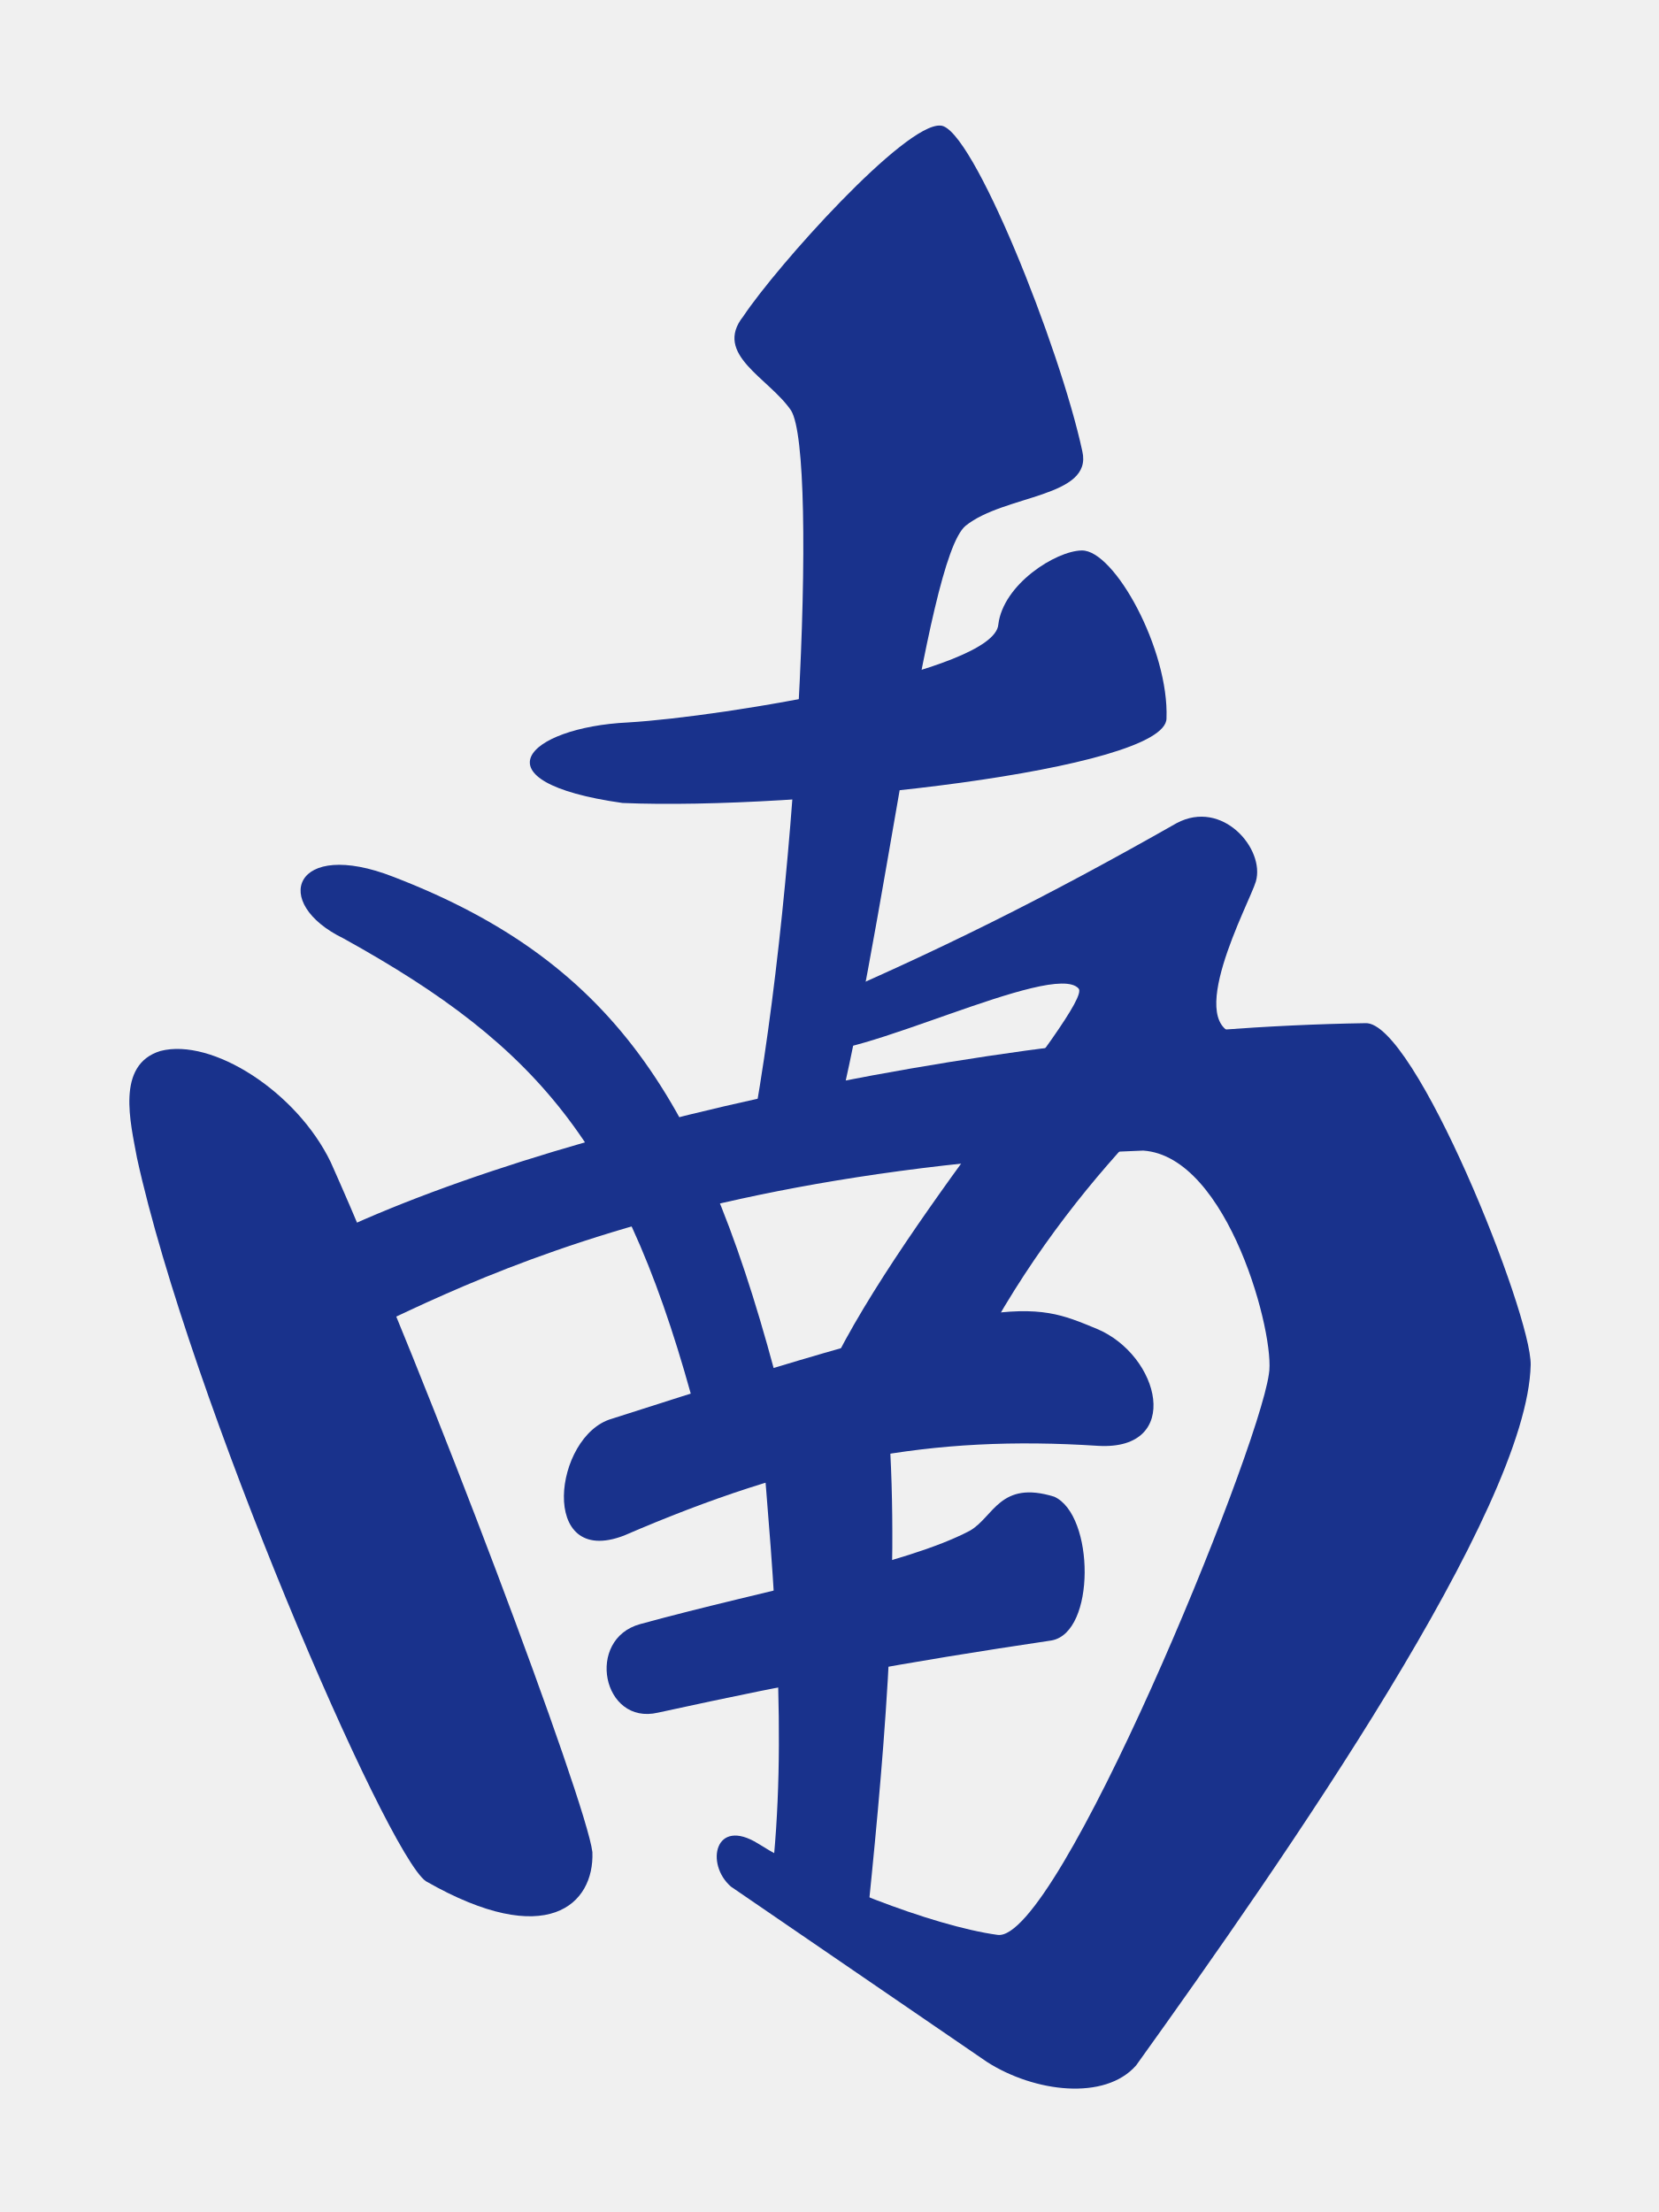
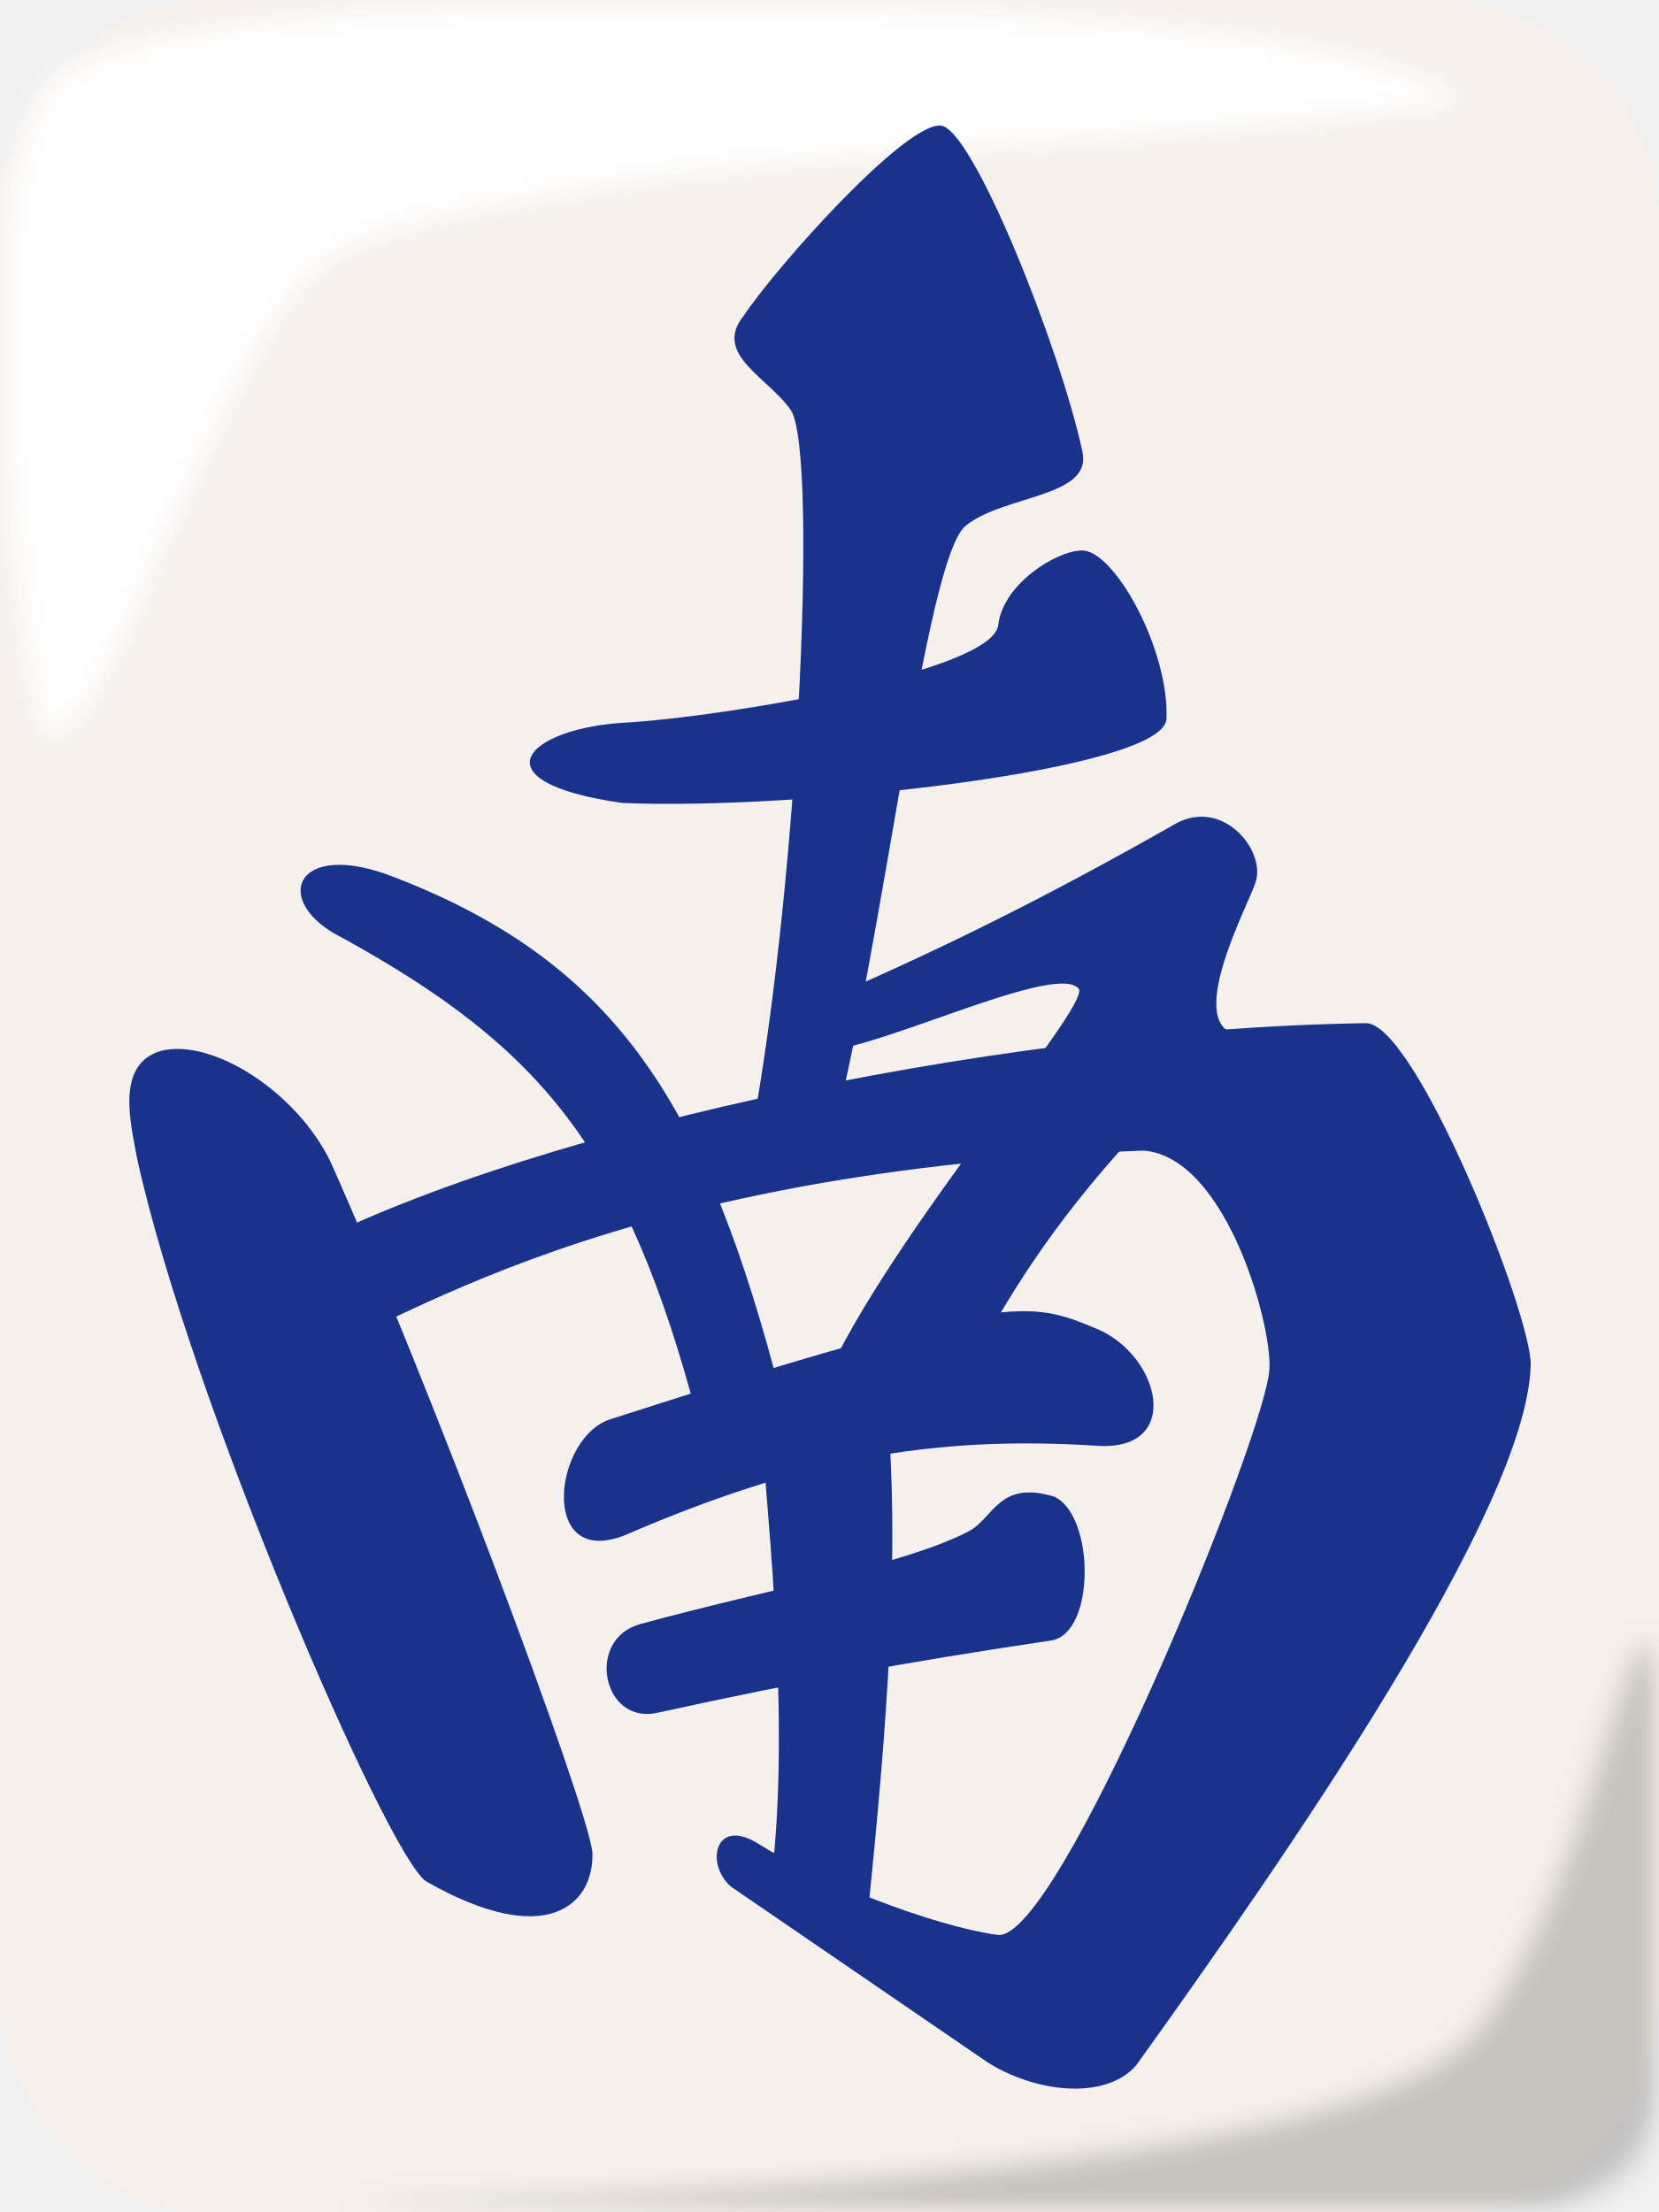
- <svg xmlns="http://www.w3.org/2000/svg" xmlns:ns1="http://www.openswatchbook.org/uri/2009/osb" width="300" height="400" viewBox="0 0 300 400" id="svg2" version="1.1">
+ <svg xmlns="http://www.w3.org/2000/svg" xmlns:ns1="http://www.openswatchbook.org/uri/2009/osb" width="300" height="400" viewBox="0 0 300 400">
+   <g id="layer1">
+     <path id="rect4164" fill="#f5f0eb" stroke="none" d="M 40 -0.079 L 260.059 -0.079 C 282.15 -0.079 300.059 17.83 300.059 39.921 L 300.059 360.699 C 300.059 382.791 282.15 400.699 260.059 400.699 L 40 400.699 C 17.909 400.699 0 382.791 0 360.699 L 0 39.921 C 0 17.83 17.909 -0.079 40 -0.079 Z" />
+     <filter id="filter1" x="0" y="0" width="300" height="400" filterUnits="userSpaceOnUse" primitiveUnits="userSpaceOnUse" color-interpolation-filters="sRGB">
+       <feGaussianBlur stdDeviation="2.51" />
+     </filter>
+     <path id="path4166" fill="#ffffff" fill-rule="evenodd" stroke="none" filter="url(#filter1)" d="M 5.75 123.96 C 1.059 94.745 -5.854 34.896 9.103 15.312 C 28.586 -7.759 234.691 -2.736 263.337 16.943 C 275.732 24.661 77.927 25.078 55.587 50.361 C 33.768 74.534 10.957 162.043 5.75 123.96 Z" />
+     <filter id="filter2" x="0" y="0" width="300" height="400" filterUnits="userSpaceOnUse" primitiveUnits="userSpaceOnUse" color-interpolation-filters="sRGB">
+       <feGaussianBlur stdDeviation="2.51" />
+     </filter>
+     <path id="path4221" fill="#000000" fill-opacity="0.196" fill-rule="evenodd" stroke="none" filter="url(#filter2)" d="M 300.202 300.507 C 303.529 309.821 310.451 368.961 294.884 391.134 C 274.607 417.254 75.448 407.592 63.329 401.066 C 52.255 395.749 241.933 401.007 268.18 366.199 C 289.774 336.198 294.681 284.021 300.202 300.507 Z" />
+   </g>
  <defs id="defs4">
    <linearGradient id="linearGradient10055" ns1:paint="solid">
      <stop style="stop-color:#000000;stop-opacity:1;" offset="0" id="stop10057" />
    </linearGradient>
    <marker orient="auto" refY="0" refX="0" id="Arrow1Lstart" style="overflow:visible">
      <path id="path4978" d="M 0,0 5,-5 -12.5,0 5,5 0,0 Z" style="fill:#000000;fill-opacity:1;fill-rule:evenodd;stroke:#ff5c00;stroke-width:1pt;stroke-opacity:1" transform="matrix(0.8,0,0,0.8,10,0)" />
    </marker>
    <clipPath clipPathUnits="userSpaceOnUse" id="clipPath4243">
      <circle style="opacity:1;fill:#000000;fill-opacity:0.297;fill-rule:nonzero;stroke:#000000;stroke-width:19.133;stroke-linecap:butt;stroke-linejoin:round;stroke-miterlimit:4;stroke-dasharray:none;stroke-dashoffset:0;stroke-opacity:1" id="circle4245" cx="-264.66" cy="-198.207" r="293.954" />
    </clipPath>
    <clipPath clipPathUnits="userSpaceOnUse" id="clipPath7847">
      <ellipse style="opacity:1;fill:#822600;fill-opacity:1;fill-rule:nonzero;stroke:none;stroke-width:12;stroke-linecap:round;stroke-linejoin:round;stroke-miterlimit:4;stroke-dasharray:none;stroke-dashoffset:0;stroke-opacity:1" id="ellipse7849" cx="394" cy="552.362" rx="349.495" ry="216" />
    </clipPath>
    <clipPath clipPathUnits="userSpaceOnUse" id="clipPath4243-1">
      <circle style="opacity:1;fill:#000000;fill-opacity:0.297;fill-rule:nonzero;stroke:#000000;stroke-width:19.133;stroke-linecap:butt;stroke-linejoin:round;stroke-miterlimit:4;stroke-dasharray:none;stroke-dashoffset:0;stroke-opacity:1" id="circle4245-4" cx="-264.66" cy="-198.207" r="293.954" />
    </clipPath>
    <clipPath clipPathUnits="userSpaceOnUse" id="clipPath7876">
      <circle style="opacity:1;fill:#000000;fill-opacity:0.297;fill-rule:nonzero;stroke:#000000;stroke-width:19.133;stroke-linecap:butt;stroke-linejoin:round;stroke-miterlimit:4;stroke-dasharray:none;stroke-dashoffset:0;stroke-opacity:1" id="circle7878" cx="-264.66" cy="-198.207" r="293.954" />
    </clipPath>
    <clipPath clipPathUnits="userSpaceOnUse" id="clipPath14693">
      <rect style="opacity:1;fill:#a53c3c;fill-opacity:1;fill-rule:nonzero;stroke:none;stroke-width:8;stroke-linecap:round;stroke-linejoin:round;stroke-miterlimit:4;stroke-dasharray:none;stroke-dashoffset:0;stroke-opacity:1" id="rect14695" width="131.784" height="168.821" x="-332.596" y="383.498" rx="1.255" ry="3.751" transform="matrix(0.9993908,-0.03489951,0.03489951,0.9993908,0,0)" />
    </clipPath>
    <clipPath clipPathUnits="userSpaceOnUse" id="clipPath14952">
      <ellipse style="opacity:1;fill:#a53c3c;fill-opacity:1;fill-rule:nonzero;stroke:none;stroke-width:7;stroke-linecap:round;stroke-linejoin:round;stroke-miterlimit:4;stroke-dasharray:none;stroke-dashoffset:0;stroke-opacity:1" id="ellipse14954" cx="-271.344" cy="647.256" rx="69.057" ry="116.911" transform="matrix(0.9993908,-0.03489951,0.03489951,0.9993908,0,0)" />
    </clipPath>
  </defs>
  <g id="layer1" transform="translate(0,-652.3622)">
    <g id="g4184" transform="matrix(1.004412,0,0,1.004412,-10.10072,-17.44074)">
      <g id="g4195" transform="matrix(0.9697182,0,0,1,4.829653,0)">
        <path style="fill:#19328c;fill-opacity:1;fill-rule:evenodd;stroke:none;stroke-width:1px;stroke-linecap:butt;stroke-linejoin:miter;stroke-opacity:1" d="m 180.01,689.47 c -6.609,-0.485 -30.383,25.265 -36.606,34.322 -5.695,6.905 4.795,11.13 8.862,16.984 5.133,8.061 1.221,89.907 -8.338,135.137 l 15.468,-2.31 c 10.152,-37.07 17.662,-105.92 25.262,-112.08 7.234,-5.649 23.672,-5.054 21.675,-13.417 -4.133,-18.672 -20.447,-58.425 -26.324,-58.636 z" id="path4166" />
        <path style="fill:#19328c;fill-opacity:1;fill-rule:evenodd;stroke:none;stroke-width:1px;stroke-linecap:butt;stroke-linejoin:miter;stroke-opacity:1" d="m 122.017,796.927 c -18.916,0.88 -28.798,10.697 -1.049,14.5 32.699,1.344 100.914,-5.959 100.991,-15.211 0.5,-12.386 -9.68,-30.361 -15.727,-30.25 -4.81,0.067 -14.607,6.082 -15.497,13.352 -0.772,8.524 -50.993,16.589 -68.718,17.608 z" id="path4168" />
        <path style="fill:#19328c;fill-opacity:1;fill-rule:evenodd;stroke:none;stroke-width:1px;stroke-linecap:butt;stroke-linejoin:miter;stroke-opacity:1" d="m 153.672,848.845 c 25.632,-10.563 45.928,-20.434 70.167,-33.785 8.504,-4.399 16.459,4.652 14.716,10.495 -1.133,3.798 -14.086,26.768 -2.696,27.664 -10.298,8.03 -38.07,31.797 -54.005,67.804 l -24.83,-2.098 c 10.656,-26.666 51.369,-71.181 48.611,-74.101 -4.701,-5.086 -42.155,13.54 -50.337,11.191 z" id="path4170" />
        <path style="fill:#19328c;fill-opacity:1;fill-rule:evenodd;stroke:none;stroke-width:1px;stroke-linecap:butt;stroke-linejoin:miter;stroke-opacity:1" d="M 58.29,893.366 C 98.374,871.736 187.214,852.18 258.854,851.069 c 9.116,-0.556 30.913,52.374 30.721,61.518 -0.599,26.028 -45.433,88.498 -73.247,126.117 -5.793,6.423 -18.898,4.846 -27.696,-0.618 l -47.537,-31.564 c -4.804,-4.05 -3.004,-12.591 5.05,-7.744 10.641,6.55 32.405,14.858 44.465,16.434 11.075,1.473 48.138,-86.153 50.355,-100.929 1.303,-6.709 -7.483,-39.244 -23.333,-40.273 -107.244,3.993 -143.146,35.796 -157.541,37.248 z" id="path4172" />
        <path style="fill:#19328c;fill-opacity:1;fill-rule:evenodd;stroke:none;stroke-width:1px;stroke-linecap:butt;stroke-linejoin:miter;stroke-opacity:1" d="m 35.177,856.075 c -8.329,2.473 -5.543,12.924 -4.359,19.235 9.767,43.249 46.333,125.351 53.642,130.24 22.498,12.482 31.295,4.163 30.913,-5.246 -1.137,-9.12 -30.281,-84.443 -48.576,-124.2 -6.318,-12.702 -22.054,-22.438 -31.62,-20.029 z" id="path4174" />
        <path style="fill:#19328c;fill-opacity:1;fill-rule:evenodd;stroke:none;stroke-width:1px;stroke-linecap:butt;stroke-linejoin:miter;stroke-opacity:1" d="m 69.202,835.833 c -13.711,-6.448 -9.284,-18.129 9.262,-11.096 42.105,15.716 58.237,41.971 71.995,93.682 l -15.468,4.197 C 121.714,873.695 105.901,855.547 69.202,835.833 Z" id="path4176" />
        <path style="fill:#19328c;fill-opacity:1;fill-rule:evenodd;stroke:none;stroke-width:1px;stroke-linecap:butt;stroke-linejoin:miter;stroke-opacity:1" d="m 121.217,943.33 c -15.905,5.903 -13.032,-18.011 -2.259,-21.031 74.131,-23.15 77.605,-21.158 89.998,-16.23 11.852,4.763 16.094,21.95 0.351,21.099 -31.187,-1.969 -55.587,2.549 -88.09,16.163 z" id="path4178" />
        <path style="fill:#19328c;fill-opacity:1;fill-rule:evenodd;stroke:none;stroke-width:1px;stroke-linecap:butt;stroke-linejoin:miter;stroke-opacity:1" d="m 124.257,959.255 c -10.222,2.708 -7.017,18.269 3.278,15.95 26.744,-5.663 45.57,-9.032 73.051,-12.997 8.282,-1.375 8.023,-22.578 0.539,-25.884 -10.089,-3.027 -11.219,3.618 -15.652,6.113 -12.14,6.208 -37.22,10.448 -61.215,16.817 z" id="path4180" />
        <path style="fill:#19328c;fill-opacity:1;fill-rule:evenodd;stroke:none;stroke-width:1px;stroke-linecap:butt;stroke-linejoin:miter;stroke-opacity:1" d="m 146.802,925.408 c 2.233,25.8 4.915,54.748 1.749,80.549 l 17.523,9.644 c 3.127,-29.675 6.514,-63.196 4.251,-92.871 z" id="path4182" />
      </g>
    </g>
  </g>
</svg>
